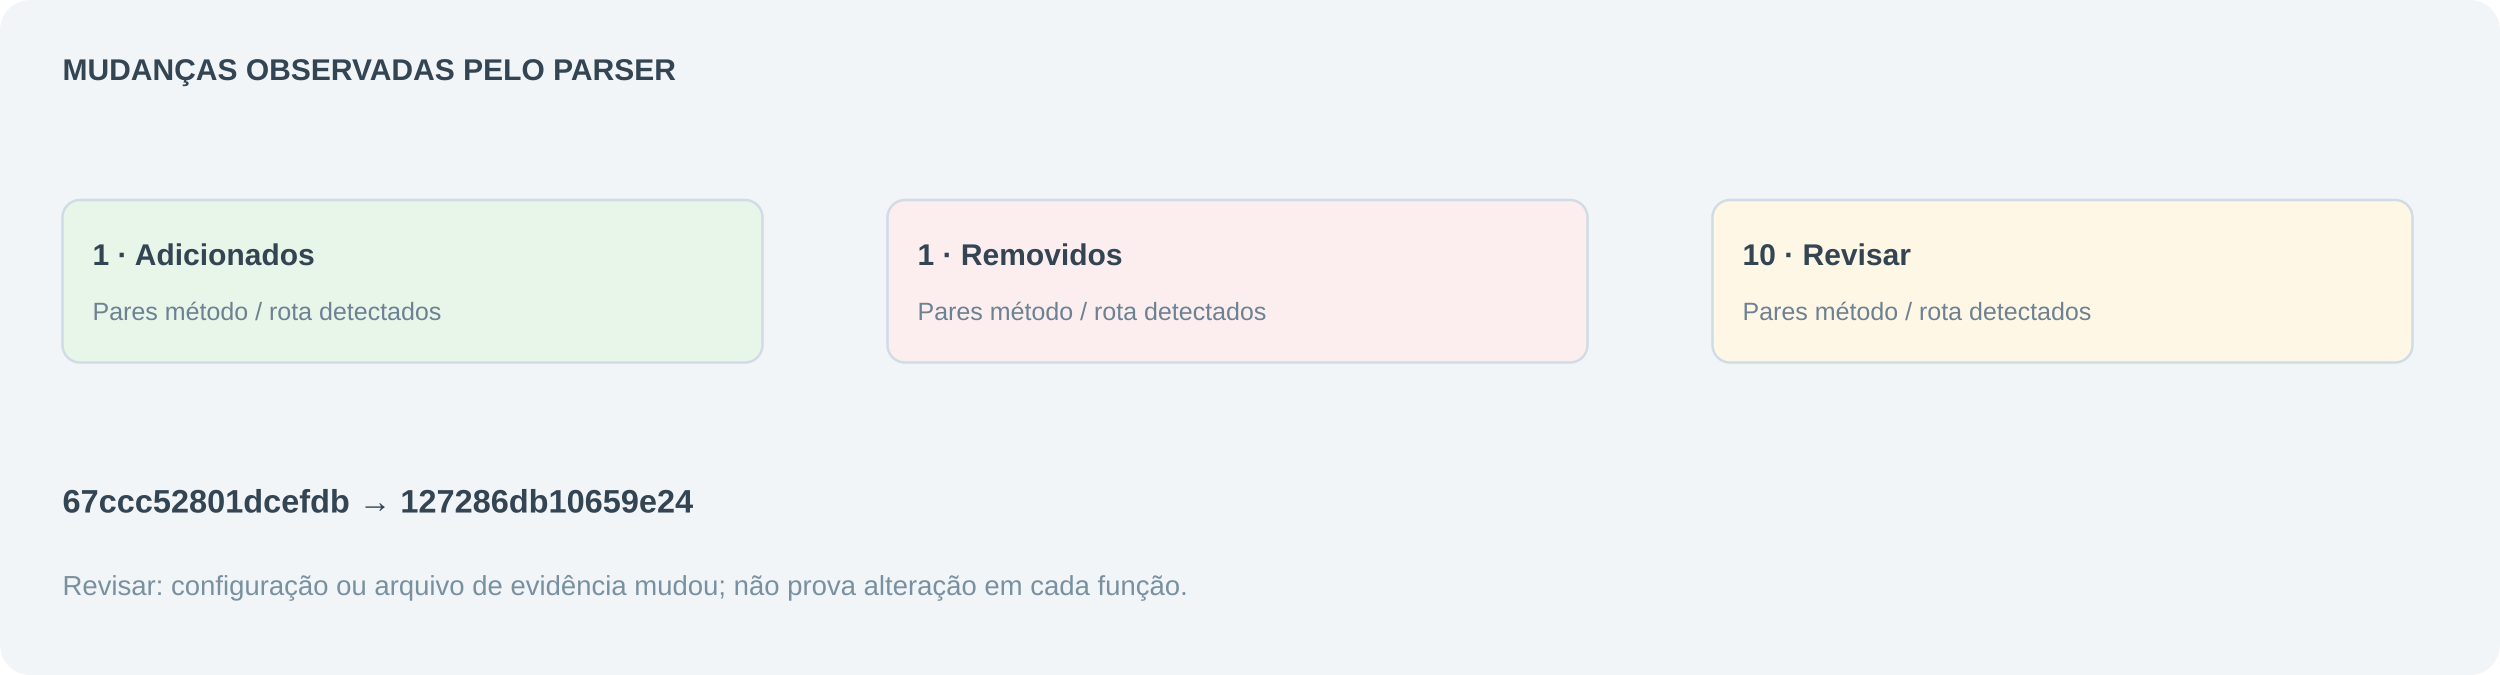
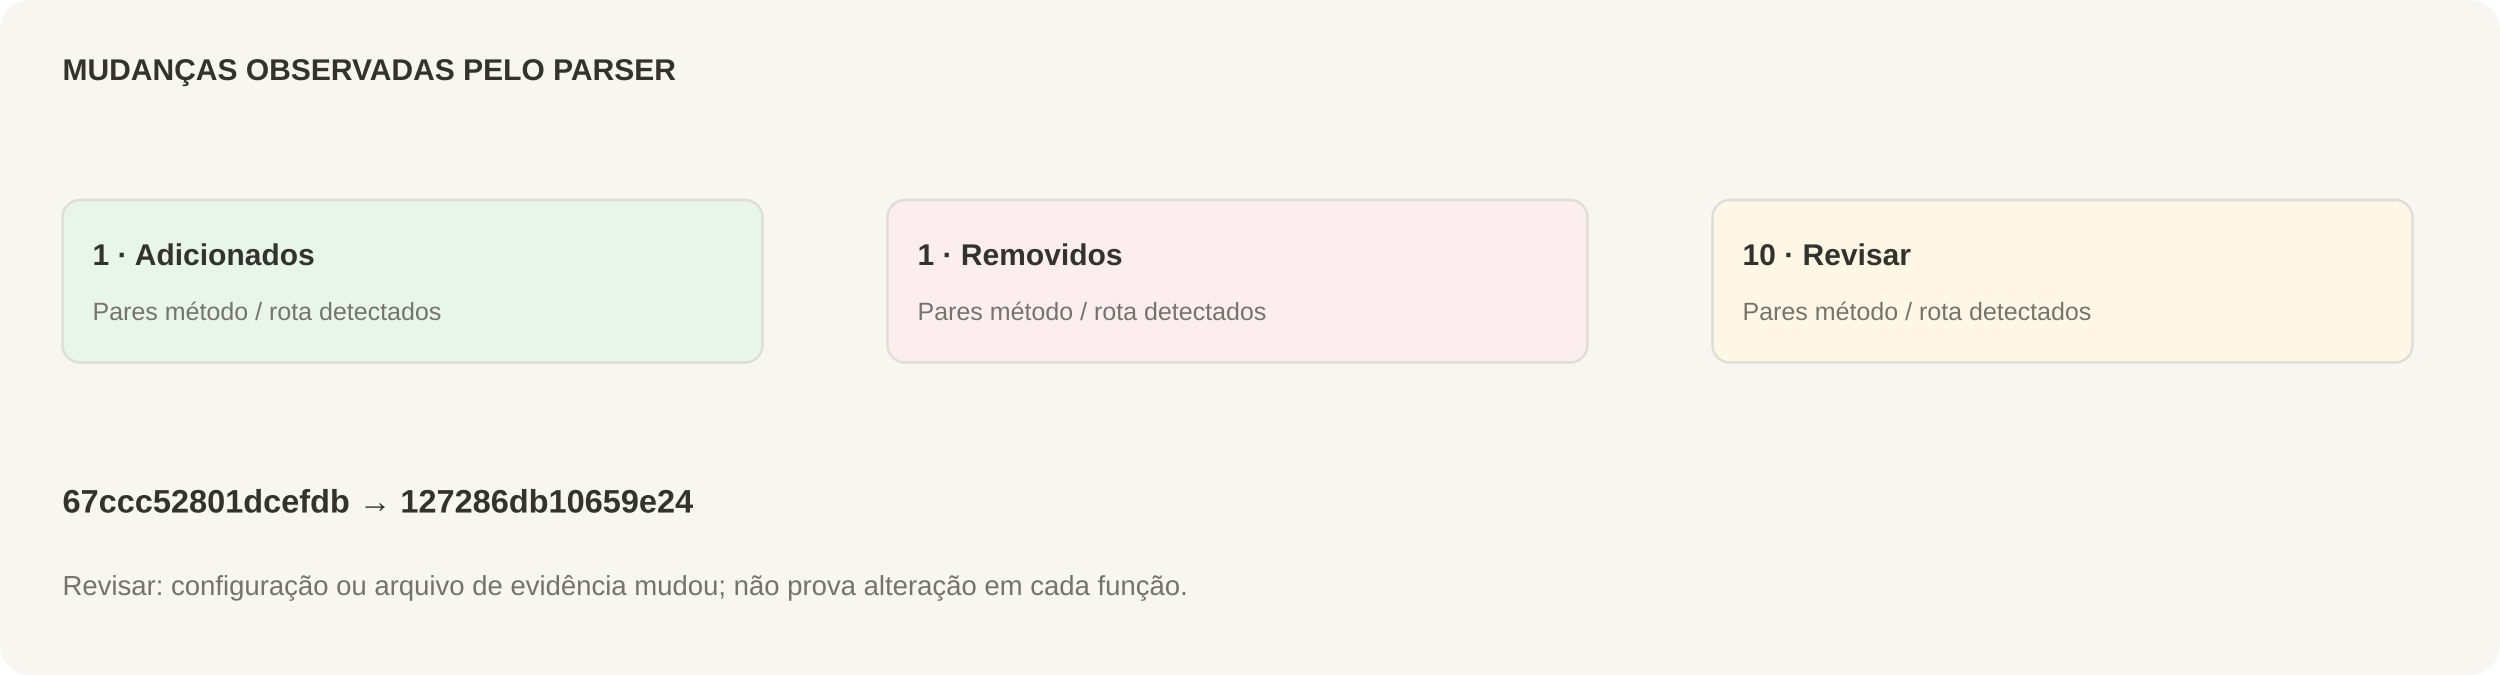
<svg xmlns="http://www.w3.org/2000/svg" viewBox="0 0 1000 270" role="img" aria-label="Comparação de snapshots">
  <defs>
    <marker id="arrow-3ce697b6" markerWidth="8" markerHeight="8" refX="7" refY="4" orient="auto">
-       <path d="M0 0 L8 4 L0 8 Z" fill="#4285f4" />
+       <path d="M0 0 L8 4 L0 8 Z" fill="#222222" />
    </marker>
  </defs>
-   <rect width="1000" height="270" rx="12" fill="#f2f5f8" />
-   <text x="25" y="32" font-family="Segoe UI,Arial,sans-serif" font-size="12" fill="#334452" font-weight="600">MUDANÇAS OBSERVADAS PELO PARSER</text>
+   <rect width="1000" height="270" rx="12" fill="#f7f6f0" />
+   <text x="25" y="32" font-family="Segoe UI,Arial,sans-serif" font-size="12" fill="#33332e" font-weight="600">MUDANÇAS OBSERVADAS PELO PARSER</text>
  <g>
-     <rect x="25" y="80" width="280" height="65" rx="7" fill="#e8f5e9" stroke="#cfdbe5" />
-     <text x="37" y="106" font-family="Segoe UI,Arial,sans-serif" font-size="12" fill="#334452" font-weight="600">1 · Adicionados</text>
-     <text x="37" y="128" font-family="Segoe UI,Arial,sans-serif" font-size="10" fill="#6c8192" font-weight="400">Pares método / rota detectados</text>
+     <rect x="25" y="80" width="280" height="65" rx="7" fill="#e8f5e9" stroke="#deded7" />
+     <text x="37" y="106" font-family="Segoe UI,Arial,sans-serif" font-size="12" fill="#33332e" font-weight="600">1 · Adicionados</text>
+     <text x="37" y="128" font-family="Segoe UI,Arial,sans-serif" font-size="10" fill="#74746b" font-weight="400">Pares método / rota detectados</text>
  </g>
  <g>
-     <rect x="355" y="80" width="280" height="65" rx="7" fill="#fceeee" stroke="#cfdbe5" />
-     <text x="367" y="106" font-family="Segoe UI,Arial,sans-serif" font-size="12" fill="#334452" font-weight="600">1 · Removidos</text>
-     <text x="367" y="128" font-family="Segoe UI,Arial,sans-serif" font-size="10" fill="#6c8192" font-weight="400">Pares método / rota detectados</text>
+     <rect x="355" y="80" width="280" height="65" rx="7" fill="#fceeee" stroke="#deded7" />
+     <text x="367" y="106" font-family="Segoe UI,Arial,sans-serif" font-size="12" fill="#33332e" font-weight="600">1 · Removidos</text>
+     <text x="367" y="128" font-family="Segoe UI,Arial,sans-serif" font-size="10" fill="#74746b" font-weight="400">Pares método / rota detectados</text>
  </g>
  <g>
-     <rect x="685" y="80" width="280" height="65" rx="7" fill="#fff7e6" stroke="#cfdbe5" />
-     <text x="697" y="106" font-family="Segoe UI,Arial,sans-serif" font-size="12" fill="#334452" font-weight="600">10 · Revisar</text>
-     <text x="697" y="128" font-family="Segoe UI,Arial,sans-serif" font-size="10" fill="#6c8192" font-weight="400">Pares método / rota detectados</text>
+     <rect x="685" y="80" width="280" height="65" rx="7" fill="#fff7e6" stroke="#deded7" />
+     <text x="697" y="106" font-family="Segoe UI,Arial,sans-serif" font-size="12" fill="#33332e" font-weight="600">10 · Revisar</text>
+     <text x="697" y="128" font-family="Segoe UI,Arial,sans-serif" font-size="10" fill="#74746b" font-weight="400">Pares método / rota detectados</text>
  </g>
-   <text x="25" y="205" font-family="Segoe UI,Arial,sans-serif" font-size="13" fill="#334452" font-weight="600">67ccc52801dcefdb → 127286db10659e24</text>
-   <text x="25" y="238" font-family="Segoe UI,Arial,sans-serif" font-size="11" fill="#78909f" font-weight="400">Revisar: configuração ou arquivo de evidência mudou; não prova alteração em cada função.</text>
+   <text x="25" y="205" font-family="Segoe UI,Arial,sans-serif" font-size="13" fill="#33332e" font-weight="600">67ccc52801dcefdb → 127286db10659e24</text>
+   <text x="25" y="238" font-family="Segoe UI,Arial,sans-serif" font-size="11" fill="#73736b" font-weight="400">Revisar: configuração ou arquivo de evidência mudou; não prova alteração em cada função.</text>
</svg>
